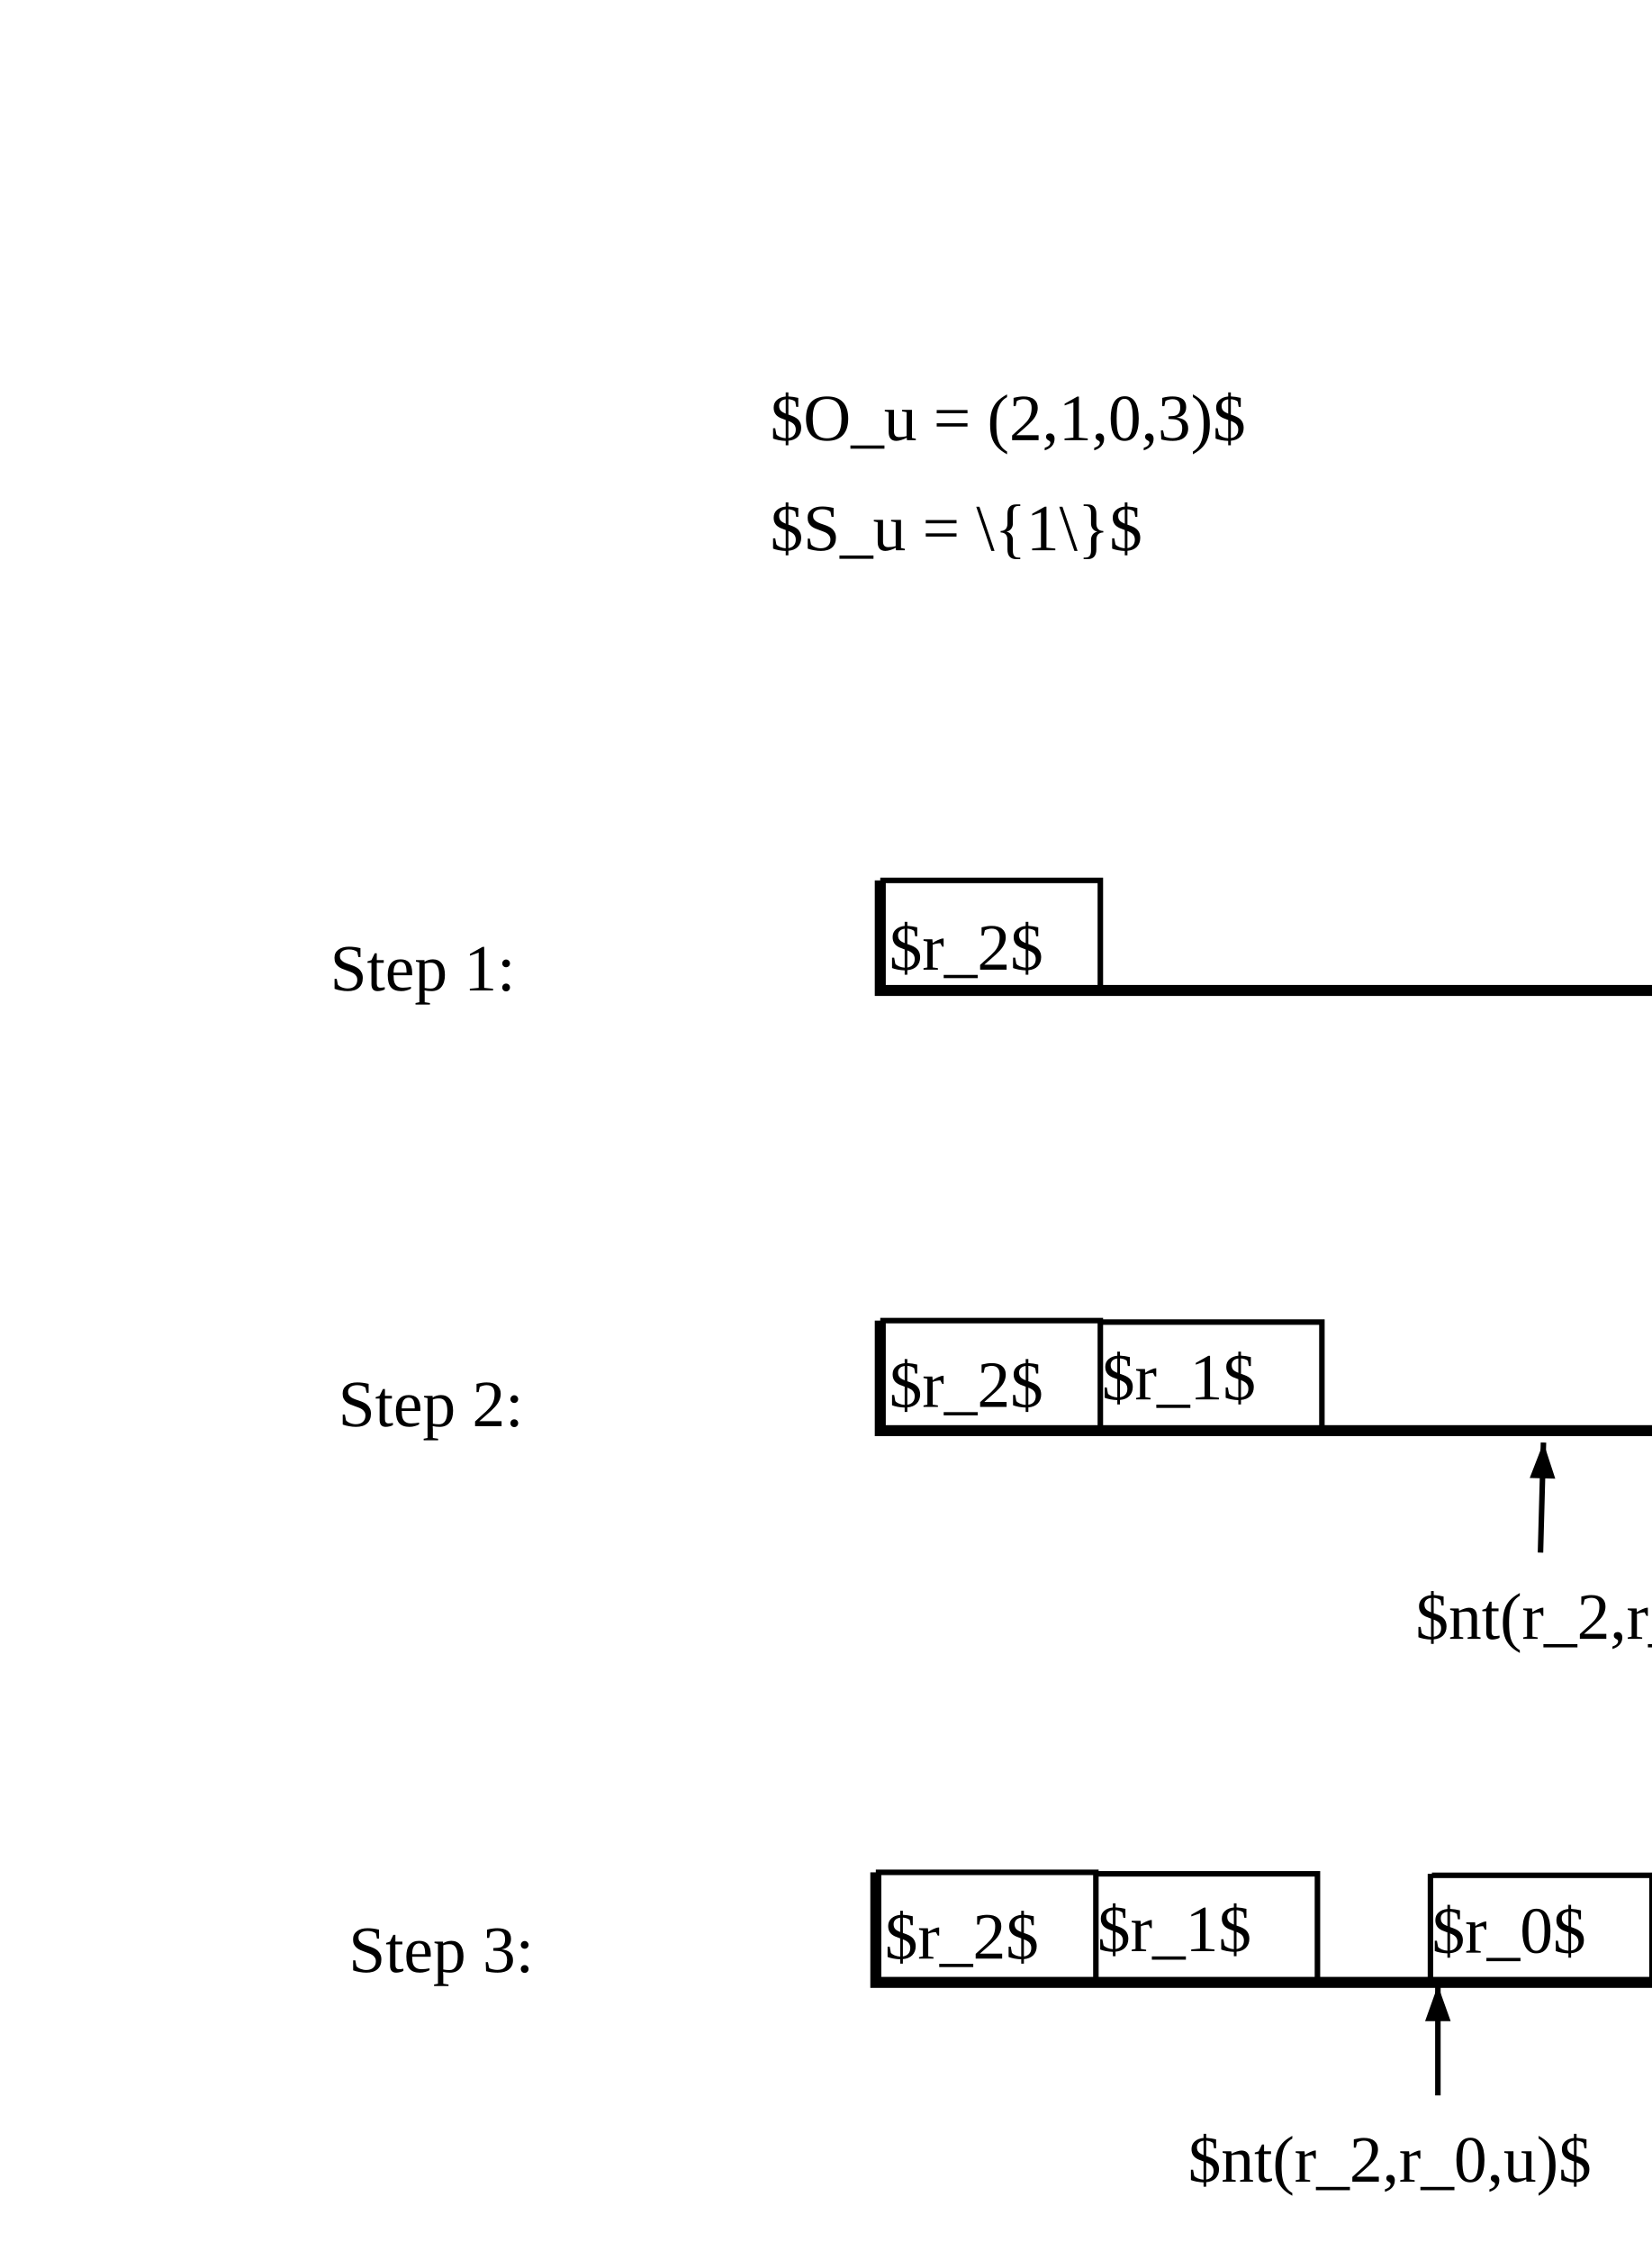
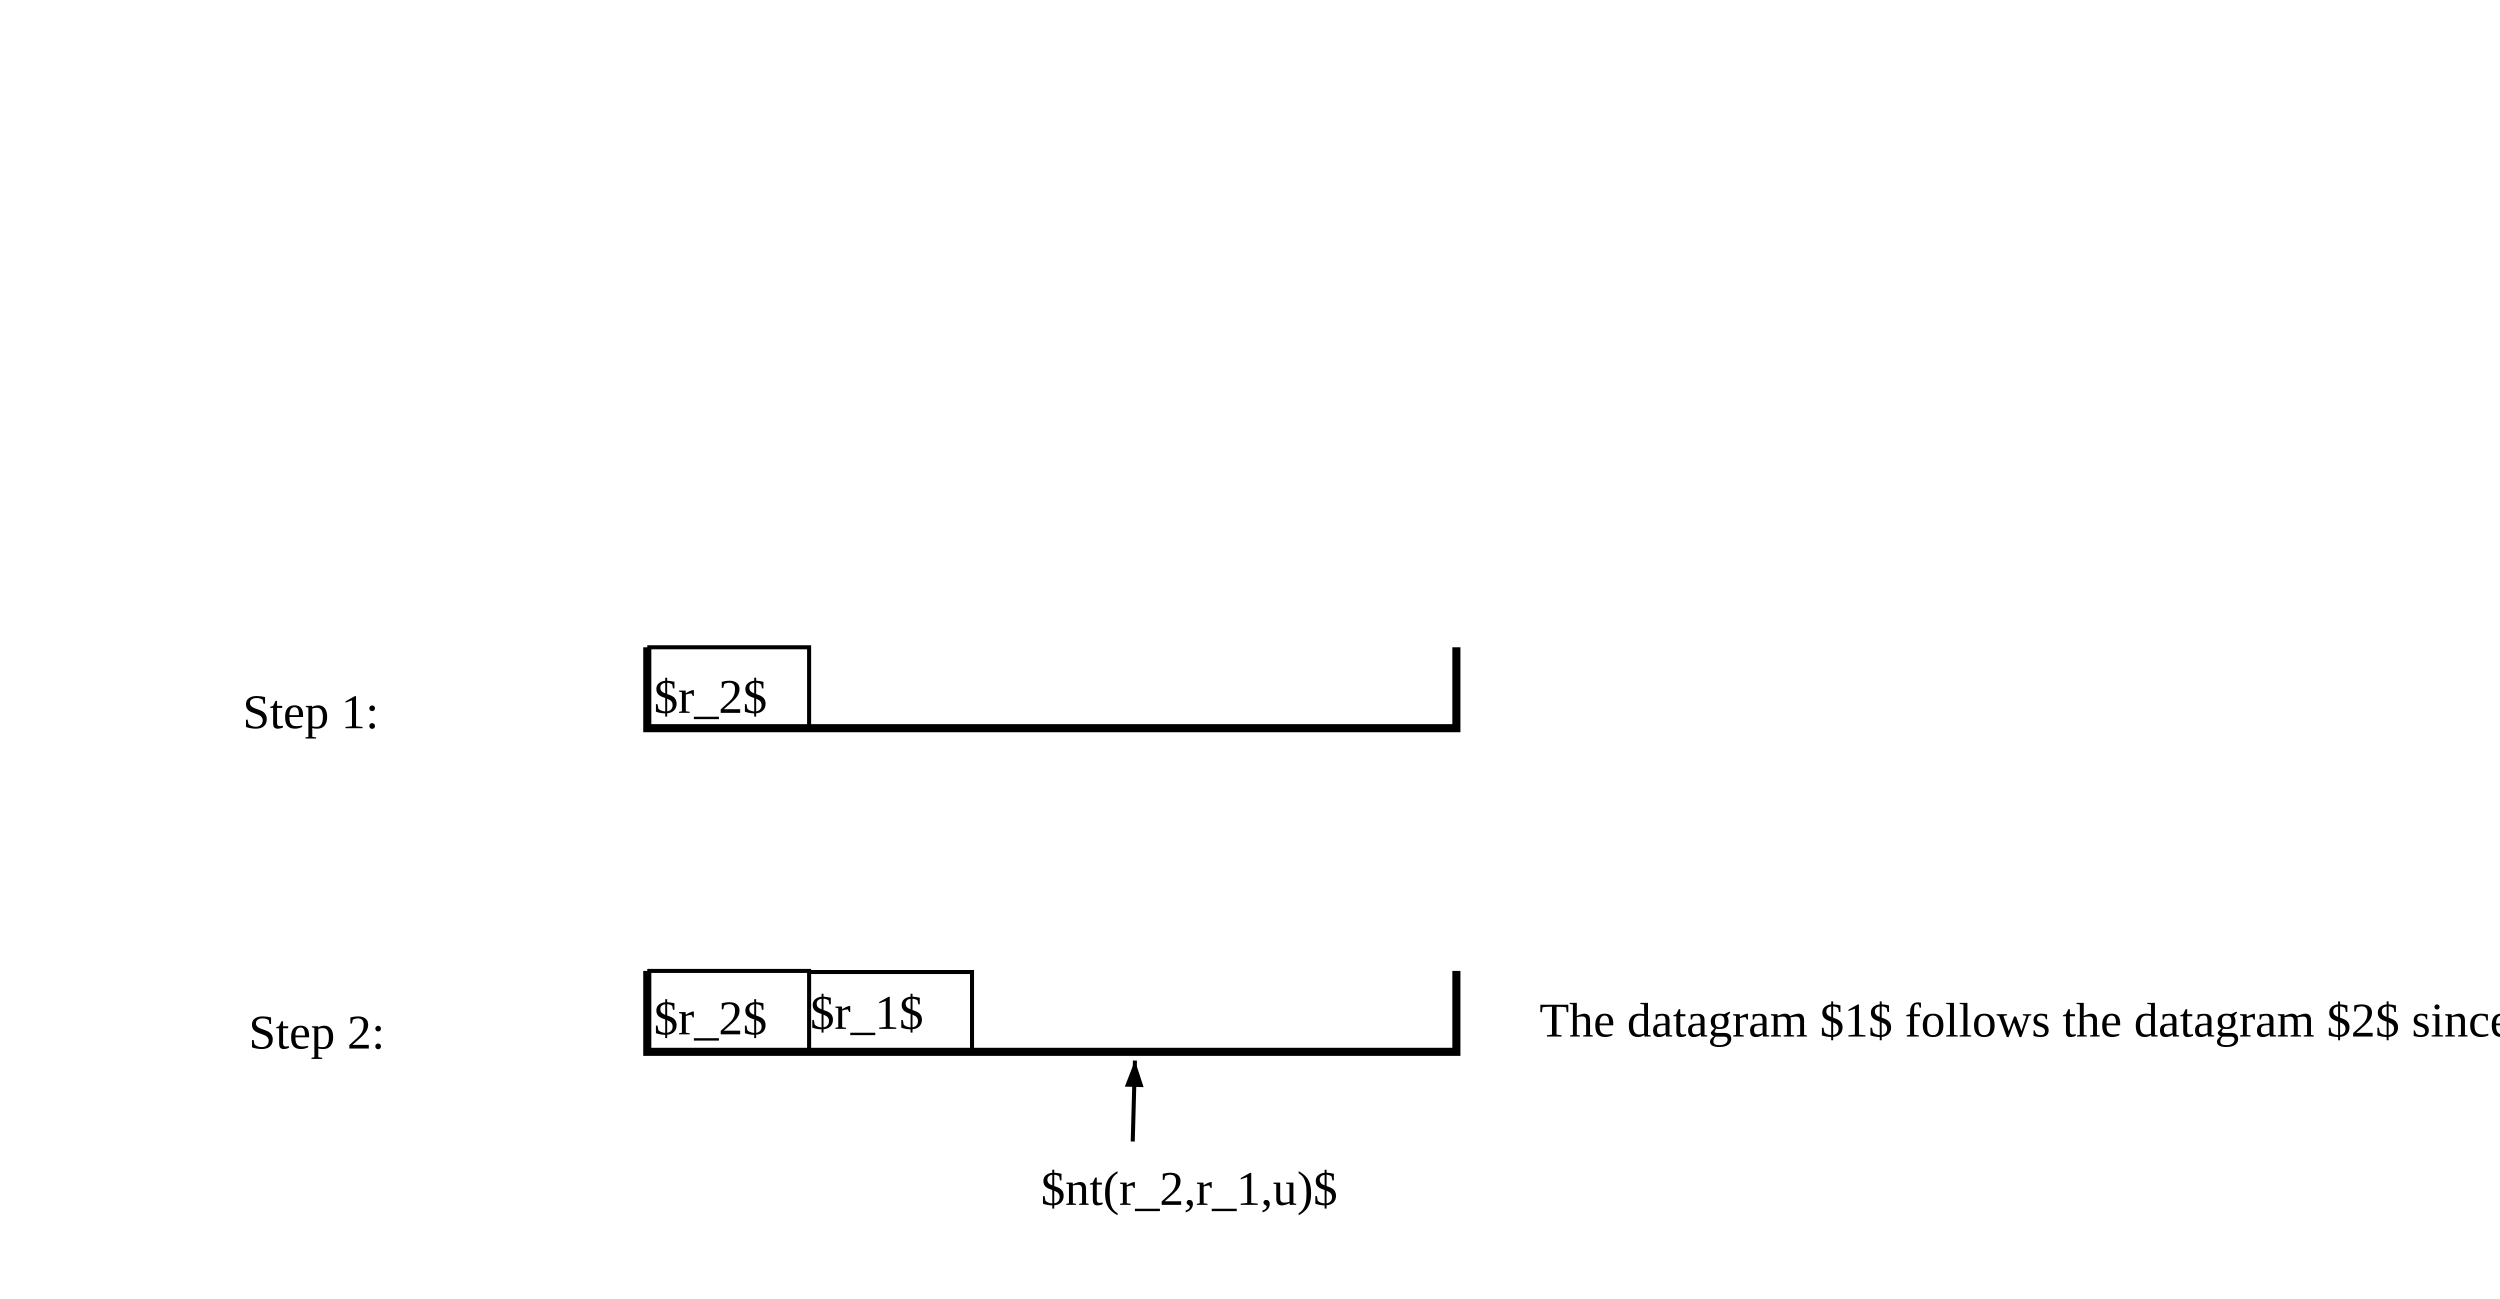
<svg xmlns="http://www.w3.org/2000/svg" xmlns:ns1="http://latexdraw.sourceforge.net/namespaces/latexdraw" version="1.1" baseProfile="full">
  <g>
-     <g ns1:type="text" id="id1483250441" fill="black" ns1:position="bl">
-       <text x="140.0" y="80.0">$O_u = (2,1,0,3)$</text>
-     </g>
-     <g ns1:type="text" id="id1467147867" fill="black" ns1:position="bl">
-       <text x="140.0" y="100.0">$S_u = \{1\}$</text>
-     </g>
-     <g ns1:type="text" id="id4472469" fill="black" ns1:position="bl">
+     <g ns1:type="text" id="id1583947881" fill="black" ns1:position="bl">
      <text x="60.0" y="180.0">Step 1:</text>
    </g>
-     <g ns1:type="joinedLines" id="id891319944">
+     <g ns1:type="joinedLines" id="id74028187">
      <polyline points="160.0,160.0 160.0,180.0 360.0,180.0 360.0,160.0 " stroke-width="2.0" stroke="black" fill="none" ns1:rotationAngle="0.0" />
    </g>
-     <g ns1:type="joinedLines" id="id1162832044">
+     <g ns1:type="joinedLines" id="id1704556406">
      <polyline points="160.0,160.0 200.0,160.0 200.0,180.0 " stroke-width="1.0" stroke="black" fill="none" ns1:rotationAngle="0.0" />
    </g>
-     <g ns1:type="text" id="id172584284" fill="black" ns1:position="bl">
+     <g ns1:type="text" id="id655371890" fill="black" ns1:position="bl">
      <text x="161.622" y="176.216">$r_2$</text>
    </g>
-     <g ns1:type="text" id="id1139685185" fill="black" ns1:position="bl">
+     <g ns1:type="text" id="id477740741" fill="black" ns1:position="bl">
      <text x="61.486" y="259.189">Step 2:</text>
    </g>
-     <g ns1:type="joinedLines" id="id401488608">
+     <g ns1:type="joinedLines" id="id1844698965">
      <polyline points="160.0,240.0 160.0,260.0 360.0,260.0 360.0,240.0 " stroke-width="2.0" stroke="black" fill="none" ns1:rotationAngle="0.0" />
    </g>
-     <g ns1:type="joinedLines" id="id165409354">
+     <g ns1:type="joinedLines" id="id616346791">
      <polyline points="160.0,240.0 200.0,240.0 200.0,260.0 " stroke-width="1.0" stroke="black" fill="none" ns1:rotationAngle="0.0" />
    </g>
-     <g ns1:type="text" id="id1869241124" fill="black" ns1:position="bl">
+     <g ns1:type="text" id="id2100044078" fill="black" ns1:position="bl">
      <text x="161.622" y="255.676">$r_2$</text>
    </g>
-     <g ns1:type="joinedLines" id="id972401953">
+     <g ns1:type="joinedLines" id="id1014283168">
      <polyline points="200.27,240.27 240.27,240.27 240.27,260.27 " stroke-width="1.0" stroke="black" fill="none" ns1:rotationAngle="0.0" />
    </g>
-     <g ns1:type="text" id="id438300072" fill="black" ns1:position="bl">
+     <g ns1:type="text" id="id9678557" fill="black" ns1:position="bl">
      <text x="200.27" y="254.324">$r_1$</text>
    </g>
-     <g ns1:type="joinedLines" id="id1894054048">
-       <polyline points="280.541,262.162 280,282.162 " stroke-width="1.0" stroke="black" ns1:rotationAngle="0.0" marker-start="url(#arrow0-1894054048)" />
+     <g ns1:type="joinedLines" id="id2098015846">
+       <polyline points="280.541,262.162 280,282.162 " stroke-width="1.0" stroke="black" ns1:rotationAngle="0.0" marker-start="url(#arrow0-2098015846)" />
    </g>
-     <g ns1:type="text" id="id751066017" fill="black" ns1:position="bl">
+     <g ns1:type="text" id="id1780758855" fill="black" ns1:position="bl">
      <text x="257.297" y="297.838">$nt(r_2,r_1,u)$</text>
    </g>
-     <g ns1:type="joinedLines" id="id2075297633">
+     <g ns1:type="joinedLines" id="id2119062651">
      <polyline points="159.189,340.27 159.189,360.27 359.189,360.27 359.189,340.27 " stroke-width="2.0" stroke="black" fill="none" ns1:rotationAngle="0.0" />
    </g>
-     <g ns1:type="joinedLines" id="id277653508">
+     <g ns1:type="joinedLines" id="id33914887">
      <polyline points="159.189,340.27 199.189,340.27 199.189,360.27 " stroke-width="1.0" stroke="black" fill="none" ns1:rotationAngle="0.0" />
    </g>
-     <g ns1:type="text" id="id1731116098" fill="black" ns1:position="bl">
+     <g ns1:type="text" id="id1833607424" fill="black" ns1:position="bl">
      <text x="160.811" y="355.946">$r_2$</text>
    </g>
-     <g ns1:type="joinedLines" id="id303559723">
+     <g ns1:type="joinedLines" id="id1138819350">
      <polyline points="199.459,340.541 239.459,340.541 239.459,360.541 " stroke-width="1.0" stroke="black" fill="none" ns1:rotationAngle="0.0" />
    </g>
-     <g ns1:type="text" id="id1608099726" fill="black" ns1:position="bl">
+     <g ns1:type="text" id="id2084287710" fill="black" ns1:position="bl">
      <text x="199.459" y="354.595">$r_1$</text>
    </g>
-     <g ns1:type="joinedLines" id="id1916974834">
-       <polyline points="261.351,360.811 261.351,380.811 " stroke-width="1.0" stroke="black" ns1:rotationAngle="0.0" marker-start="url(#arrow0-1916974834)" />
+     <g ns1:type="joinedLines" id="id932836350">
+       <polyline points="261.351,360.811 261.351,380.811 " stroke-width="1.0" stroke="black" ns1:rotationAngle="0.0" marker-start="url(#arrow0-932836350)" />
    </g>
-     <g ns1:type="text" id="id292413897" fill="black" ns1:position="bl">
-       <text x="215.946" y="396.486">$nt(r_2,r_0,u)$</text>
+     <g ns1:type="text" id="id1208412419" fill="black" ns1:position="bl">
+       <text x="215.946" y="396.486">$ns(r_2,r_0,u) = max(nt(r_2,r_0,u), ns(r_2,r_1,u)+\tau)$</text>
    </g>
-     <g ns1:type="joinedLines" id="id1996435504">
+     <g ns1:type="joinedLines" id="id813233662">
      <polyline points="260.27,340.811 300.27,340.811 300.27,360.811 " stroke-width="1.0" stroke="black" fill="none" ns1:rotationAngle="0.0" />
    </g>
-     <g ns1:type="text" id="id1854815713" fill="black" ns1:position="bl">
+     <g ns1:type="text" id="id52348386" fill="black" ns1:position="bl">
      <text x="260.27" y="354.865">$r_0$</text>
    </g>
-     <g ns1:type="joinedLines" id="id1635778224">
+     <g ns1:type="joinedLines" id="id1958610810">
      <polyline points="260,359.459 260,340.541 " stroke-width="1.0" stroke="black" ns1:rotationAngle="0.0" />
    </g>
-     <g ns1:type="joinedLines" id="id910738278">
+     <g ns1:type="joinedLines" id="id805742892">
      <polyline points="159.459,421.081 159.459,441.081 359.459,441.081 359.459,421.081 " stroke-width="2.0" stroke="black" fill="none" ns1:rotationAngle="0.0" />
    </g>
-     <g ns1:type="joinedLines" id="id933388435">
+     <g ns1:type="joinedLines" id="id1103302942">
      <polyline points="159.459,421.081 199.459,421.081 199.459,441.081 " stroke-width="1.0" stroke="black" fill="none" ns1:rotationAngle="0.0" />
    </g>
-     <g ns1:type="text" id="id655445981" fill="black" ns1:position="bl">
+     <g ns1:type="text" id="id871288247" fill="black" ns1:position="bl">
      <text x="161.081" y="436.757">$r_2$</text>
    </g>
-     <g ns1:type="joinedLines" id="id59966804">
+     <g ns1:type="joinedLines" id="id1786536245">
      <polyline points="199.73,421.351 239.73,421.351 239.73,441.351 " stroke-width="1.0" stroke="black" fill="none" ns1:rotationAngle="0.0" />
    </g>
-     <g ns1:type="text" id="id1137817462" fill="black" ns1:position="bl">
+     <g ns1:type="text" id="id2130166777" fill="black" ns1:position="bl">
      <text x="199.73" y="435.405">$r_1$</text>
    </g>
-     <g ns1:type="joinedLines" id="id1483977725">
-       <polyline points="289.73,440.541 289.73,461.081 " stroke-width="1.0" stroke="black" ns1:rotationAngle="0.0" marker-start="url(#arrow0-1483977725)" />
+     <g ns1:type="joinedLines" id="id2005627099">
+       <polyline points="289.73,440.541 289.73,461.081 " stroke-width="1.0" stroke="black" ns1:rotationAngle="0.0" marker-start="url(#arrow0-2005627099)" />
    </g>
-     <g ns1:type="text" id="id952221804" fill="black" ns1:position="bl">
+     <g ns1:type="text" id="id718699914" fill="black" ns1:position="bl">
      <text x="262.703" y="477.838">$nt(r_2,r_3,u)$</text>
    </g>
-     <g ns1:type="joinedLines" id="id2103996626">
+     <g ns1:type="joinedLines" id="id116903331">
      <polyline points="259.459,421.081 299.459,421.081 299.459,441.081 " stroke-width="1.0" stroke="black" fill="none" ns1:rotationAngle="0.0" />
    </g>
-     <g ns1:type="text" id="id1042299022" fill="black" ns1:position="bl">
+     <g ns1:type="text" id="id652766765" fill="black" ns1:position="bl">
      <text x="261.622" y="437.838">$r_0$</text>
    </g>
-     <g ns1:type="joinedLines" id="id15737208">
+     <g ns1:type="joinedLines" id="id508179846">
      <polyline points="259.189,439.73 259.189,420.811 " stroke-width="1.0" stroke="black" ns1:rotationAngle="0.0" />
    </g>
-     <g ns1:type="joinedLines" id="id1499051383">
+     <g ns1:type="joinedLines" id="id1319503650">
      <polyline points="299.73,421.351 339.73,421.351 339.73,441.351 " stroke-width="1.0" stroke="black" fill="none" ns1:rotationAngle="0.0" />
    </g>
-     <g ns1:type="text" id="id2037245329" fill="black" ns1:position="bl">
+     <g ns1:type="text" id="id479619791" fill="black" ns1:position="bl">
      <text x="301.351" y="436.486">$r_3$</text>
    </g>
-     <g ns1:type="text" id="id468442175" fill="black" ns1:position="bl">
+     <g ns1:type="text" id="id500973698" fill="black" ns1:position="bl">
      <text x="63.378" y="358.378">Step 3:</text>
    </g>
-     <g ns1:type="text" id="id709211891" fill="black" ns1:position="bl">
+     <g ns1:type="text" id="id1292245187" fill="black" ns1:position="bl">
      <text x="62.027" y="439.189">Step 4:</text>
+     </g>
+     <g ns1:type="text" id="id1685073700" fill="black" ns1:position="bl">
+       <text x="380.541" y="256.216">The datagram $1$ follows the datagram $2$ since $1 \in S_u$</text>
+     </g>
+     <g ns1:type="text" id="id1774463476" fill="black" ns1:position="bl">
+       <text x="374.054" y="437.838">$ns(r_3,r_0,u) = max(nt(r_2,r_0,u), ns(r_2,r_0,u)+\tau)$</text>
    </g>
  </g>
  <defs>
-     <marker overflow="visible" orient="auto" id="arrow0-1894054048">
+     <marker overflow="visible" orient="auto" id="arrow0-2098015846">
      <path d="M 0.0 0.0 L 6.504 2.323 L 6.504 0.0 L 6.504 -2.323 z " ns1:arrSizeNum="2.0" fill="black" />
    </marker>
-     <marker overflow="visible" orient="auto" id="arrow0-1916974834">
+     <marker overflow="visible" orient="auto" id="arrow0-932836350">
      <path d="M 0.0 0.0 L 6.504 2.323 L 6.504 0.0 L 6.504 -2.323 z " ns1:arrSizeNum="2.0" fill="black" />
    </marker>
-     <marker overflow="visible" orient="auto" id="arrow0-1483977725">
+     <marker overflow="visible" orient="auto" id="arrow0-2005627099">
      <path d="M 0.0 0.0 L 6.504 2.323 L 6.504 0.0 L 6.504 -2.323 z " ns1:arrSizeNum="2.0" fill="black" />
    </marker>
  </defs>
</svg>
